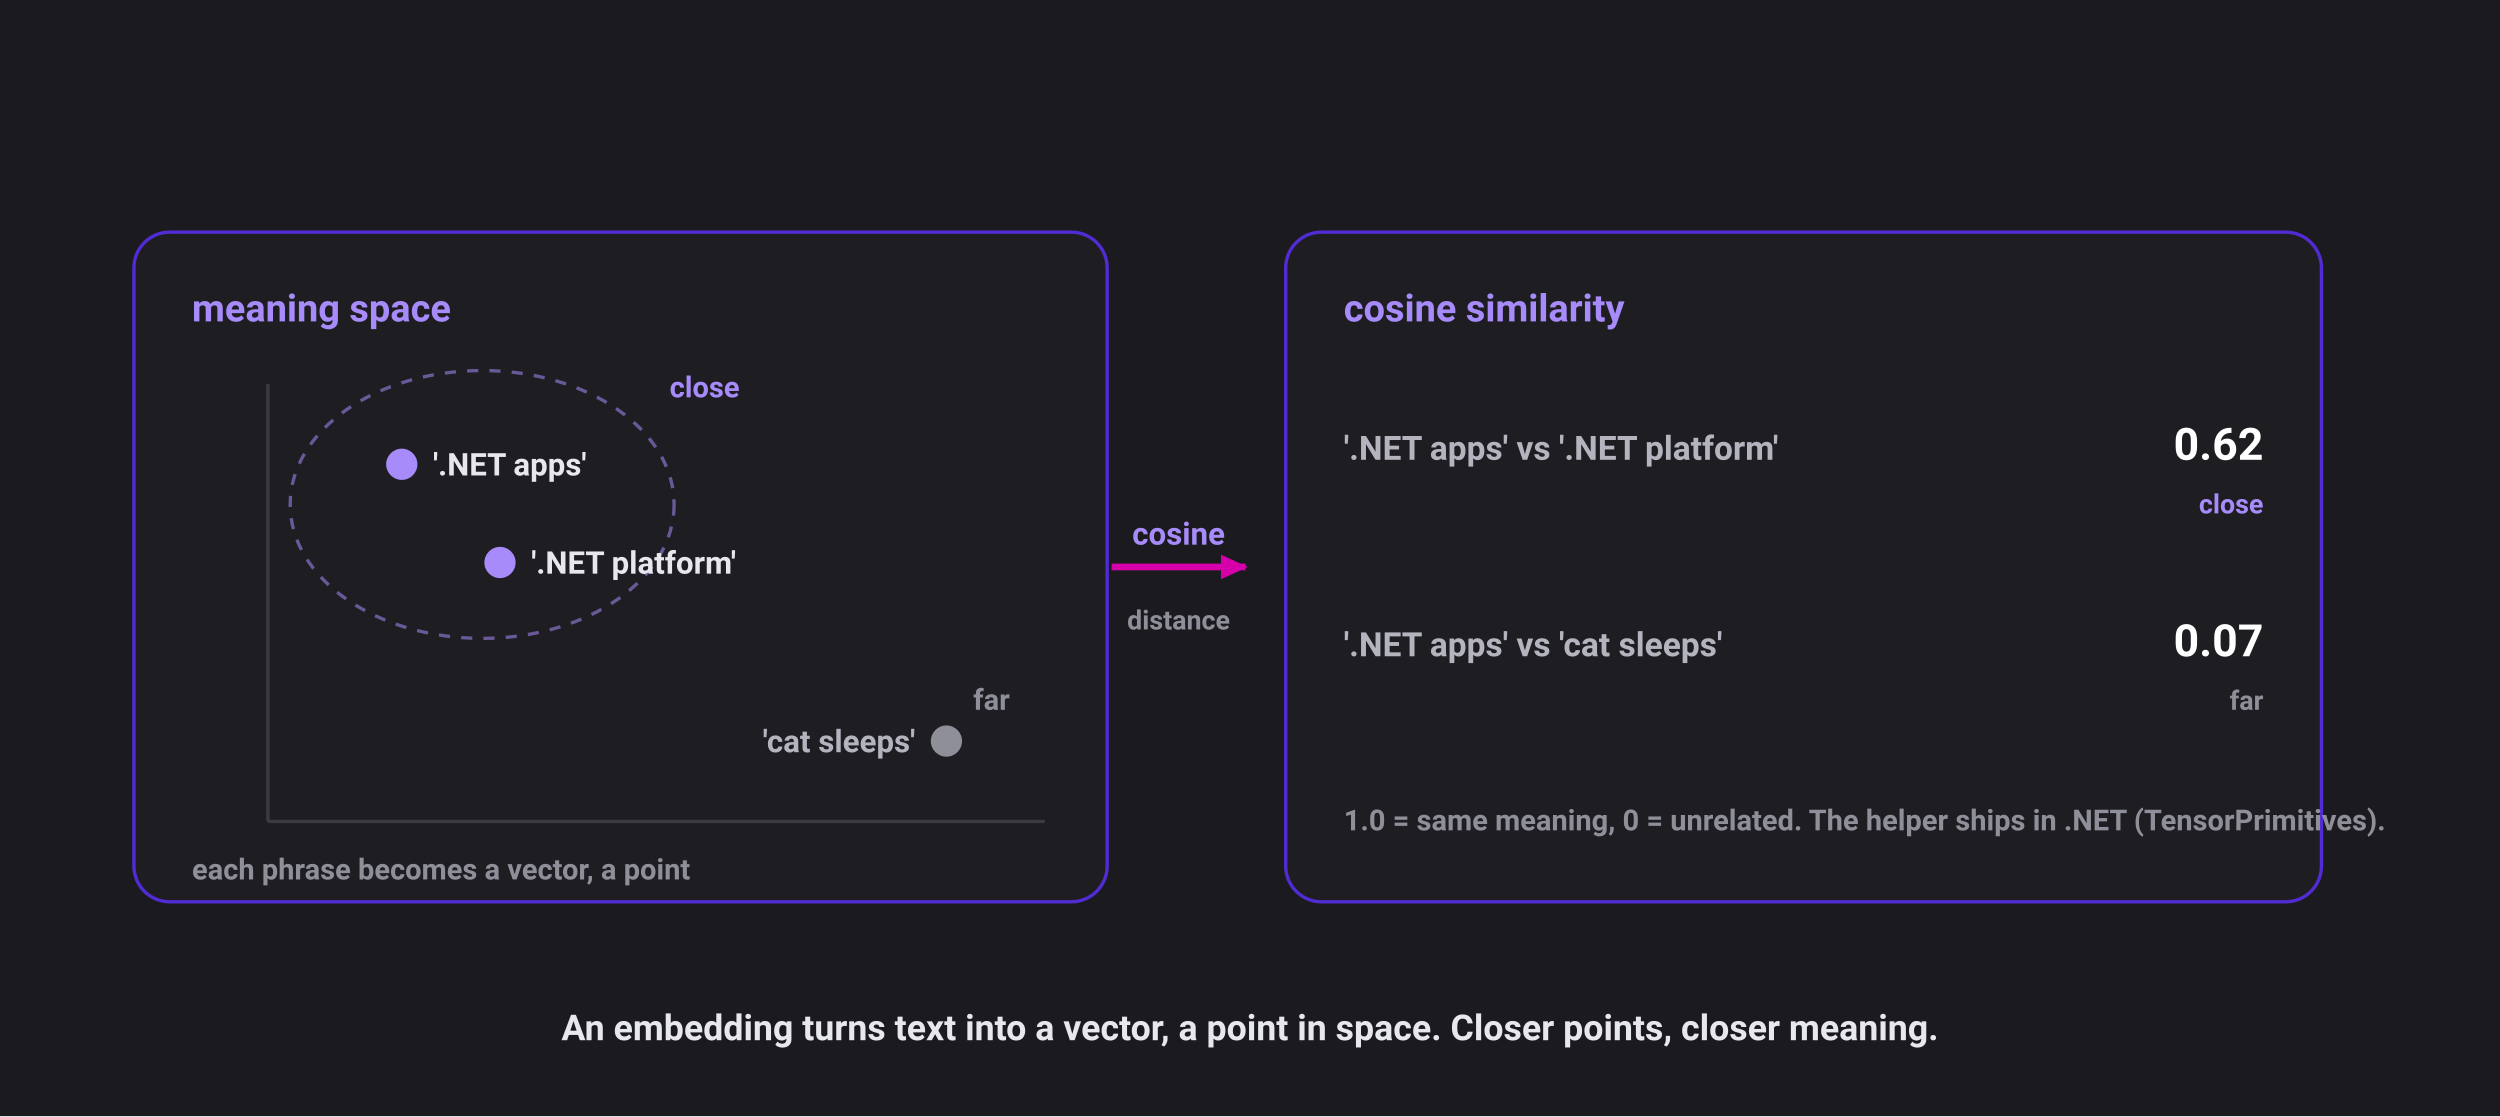
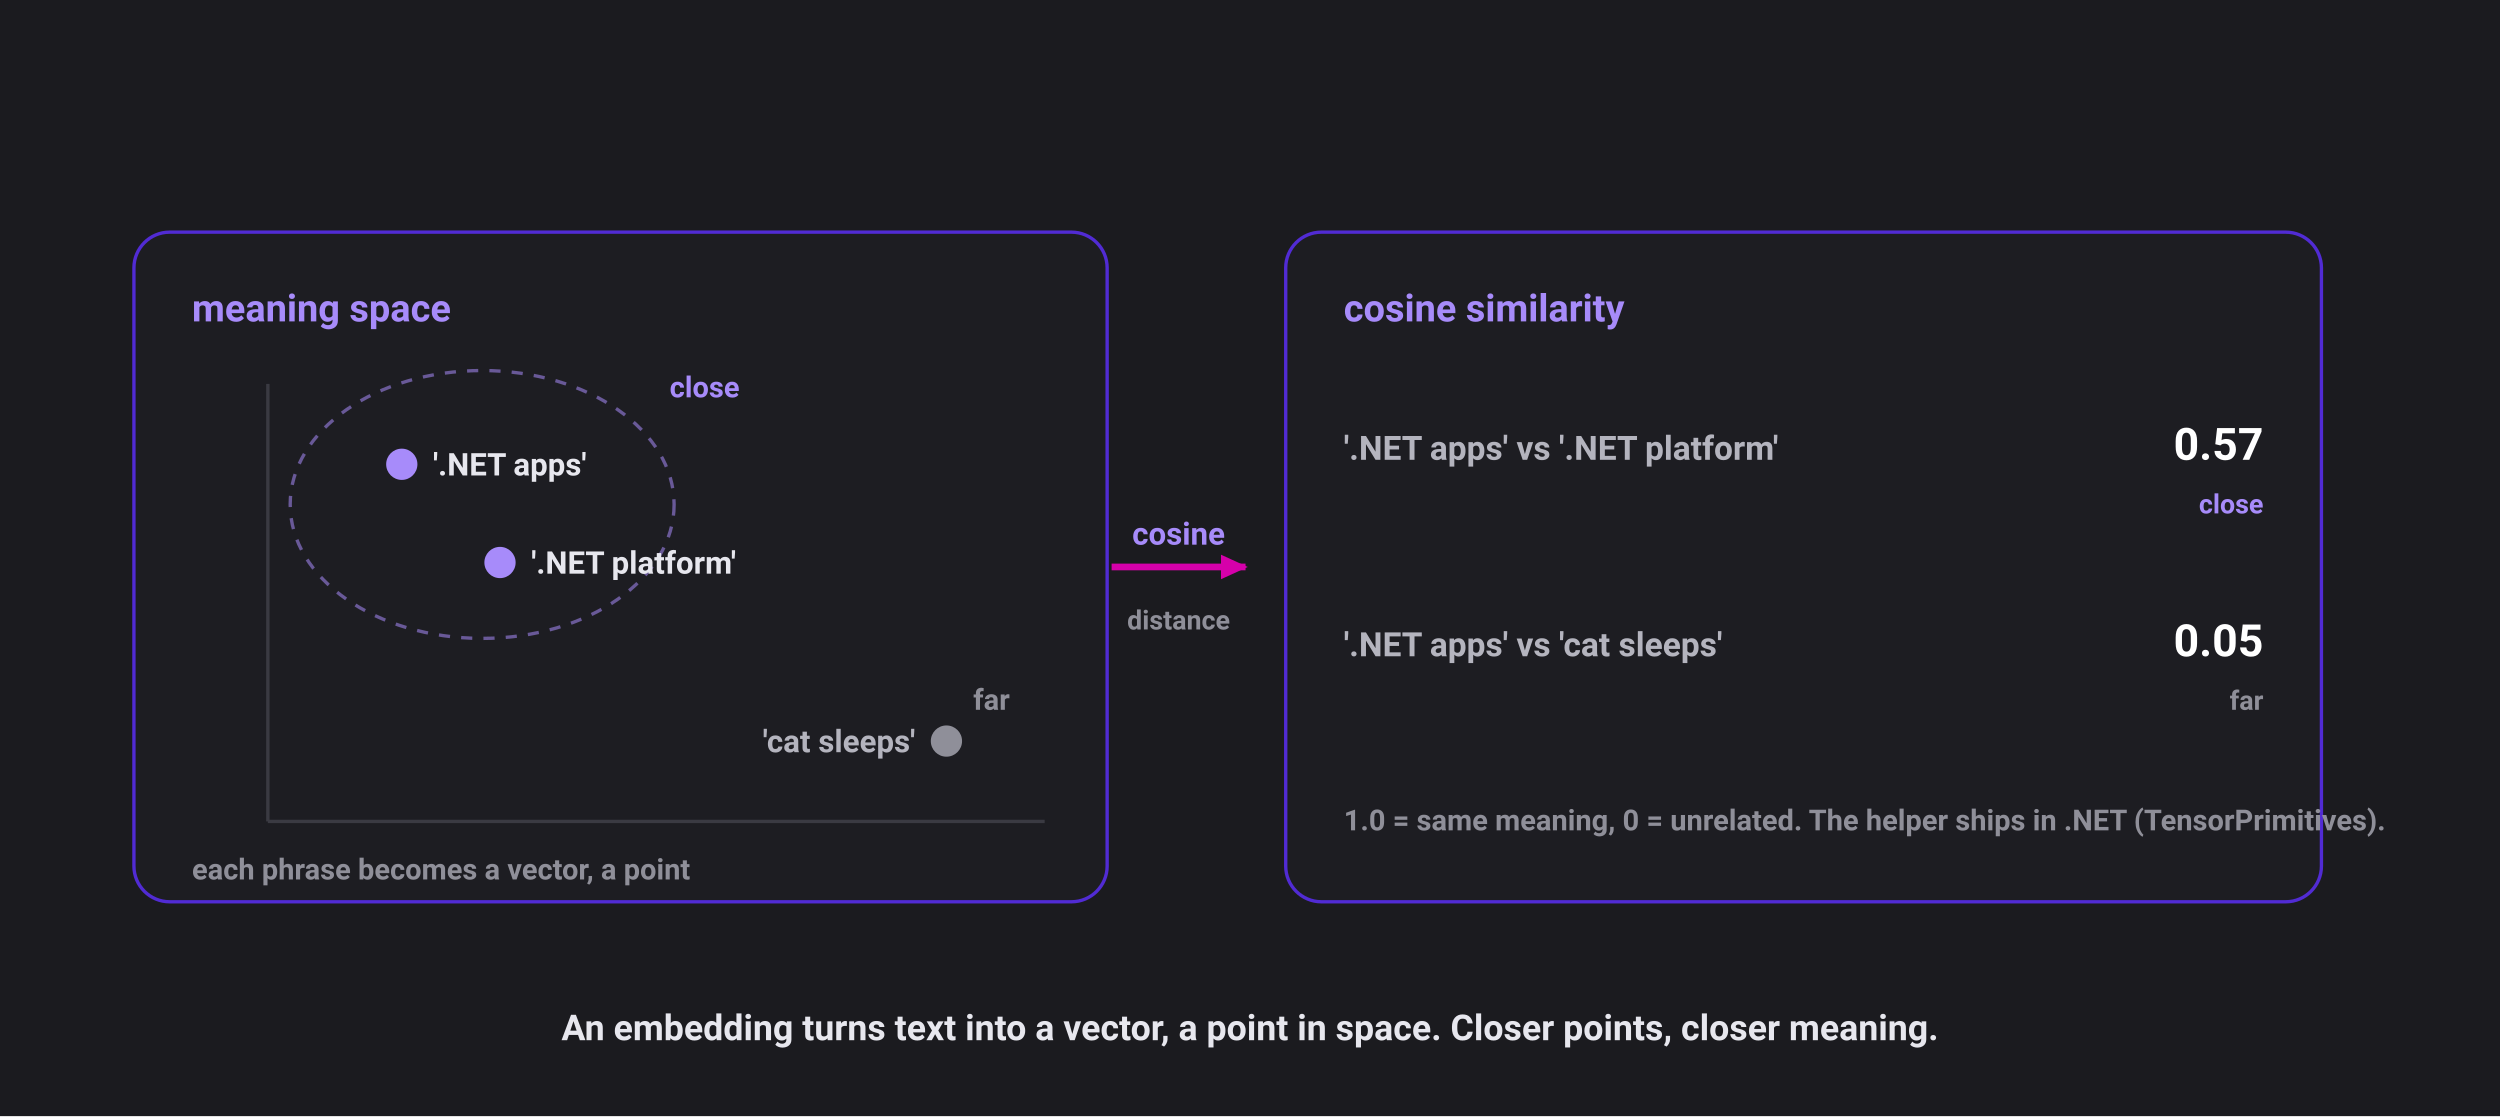
- <svg xmlns="http://www.w3.org/2000/svg" viewBox="0 0 1120 500" width="1120" height="500" role="img" aria-label="Each phrase becomes a vector, a point in meaning space. The two .NET phrases land close together; the cat phrase lands far away. Cosine similarity turns that distance into a number: 0.62 close, 0.07 far.">
+ <svg xmlns="http://www.w3.org/2000/svg" viewBox="0 0 1120 500" width="1120" height="500" role="img" aria-label="Each phrase becomes a vector, a point in meaning space. The two .NET phrases land close together; the cat phrase lands far away. Cosine similarity turns that distance into a number: 0.57 close, 0.05 far.">
  <defs>
    <marker id="arrow" markerWidth="13" markerHeight="11" refX="11" refY="5.5" orient="auto" markerUnits="userSpaceOnUse">
      <path d="M0,0 L12,5.5 L0,11 Z" fill="#d600aa" />
    </marker>
  </defs>
  <rect width="1120" height="500" fill="#1b1b1f" />
  <g font-family="'Segoe UI', system-ui, -apple-system, Roboto, sans-serif">
    <rect x="60" y="104" width="436" height="300" rx="16" fill="#1d1d22" stroke="#512bd4" stroke-width="1.5" />
    <text x="86" y="144" fill="#a78bfa" font-size="17" font-weight="700">meaning space</text>
    <line x1="120" y1="172" x2="120" y2="368" stroke="#3a3a42" stroke-width="1.5" />
    <line x1="120" y1="368" x2="468" y2="368" stroke="#3a3a42" stroke-width="1.5" />
    <ellipse cx="216" cy="226" rx="86" ry="60" fill="none" stroke="#a78bfa" stroke-width="1.5" stroke-dasharray="5 5" opacity="0.55" />
    <text x="300" y="178" fill="#a78bfa" font-size="13" font-weight="700">close</text>
    <circle cx="180" cy="208" r="7" fill="#a78bfa" />
    <text x="194" y="213" fill="#e7e7ee" font-size="14" font-weight="600">'.NET apps'</text>
    <circle cx="224" cy="252" r="7" fill="#a78bfa" />
    <text x="238" y="257" fill="#e7e7ee" font-size="14" font-weight="600">'.NET platform'</text>
    <circle cx="424" cy="332" r="7" fill="#8f8f99" />
    <text x="410" y="337" text-anchor="end" fill="#b4b4be" font-size="14" font-weight="600">'cat sleeps'</text>
    <text x="436" y="318" fill="#8f8f99" font-size="13" font-weight="700">far</text>
    <text x="86" y="394" fill="#8f8f99" font-size="13" font-weight="600">each phrase becomes a vector, a point</text>
    <text x="528" y="244" text-anchor="middle" fill="#a78bfa" font-size="14" font-weight="700">cosine</text>
    <line x1="498" y1="254" x2="558" y2="254" stroke="#d600aa" stroke-width="3" marker-end="url(#arrow)" />
    <text x="528" y="282" text-anchor="middle" fill="#8f8f99" font-size="12" font-weight="600">distance</text>
    <rect x="576" y="104" width="464" height="300" rx="16" fill="#1d1d22" stroke="#512bd4" stroke-width="1.5" />
    <text x="602" y="144" fill="#a78bfa" font-size="17" font-weight="700">cosine similarity</text>
    <text x="602" y="206" fill="#b4b4be" font-size="15" font-weight="600">'.NET apps'  vs  '.NET platform'</text>
-     <text x="1014" y="206" text-anchor="end" fill="#ffffff" font-size="20" font-weight="700">0.62</text>
+     <text x="1014" y="206" text-anchor="end" fill="#ffffff" font-size="20" font-weight="700">0.57</text>
    <text x="1014" y="230" text-anchor="end" fill="#a78bfa" font-size="12" font-weight="700">close</text>
    <text x="602" y="294" fill="#b4b4be" font-size="15" font-weight="600">'.NET apps'  vs  'cat sleeps'</text>
-     <text x="1014" y="294" text-anchor="end" fill="#ffffff" font-size="20" font-weight="700">0.07</text>
+     <text x="1014" y="294" text-anchor="end" fill="#ffffff" font-size="20" font-weight="700">0.05</text>
    <text x="1014" y="318" text-anchor="end" fill="#8f8f99" font-size="12" font-weight="700">far</text>
    <text x="602" y="372" fill="#8f8f99" font-size="13" font-weight="600">1.0 = same meaning, 0 = unrelated. The helper ships in .NET (TensorPrimitives).</text>
    <text x="560" y="466" text-anchor="middle" fill="#e7e7ee" font-size="16" font-weight="700">An embedding turns text into a vector, a point in space. Closer points, closer meaning.</text>
  </g>
</svg>
